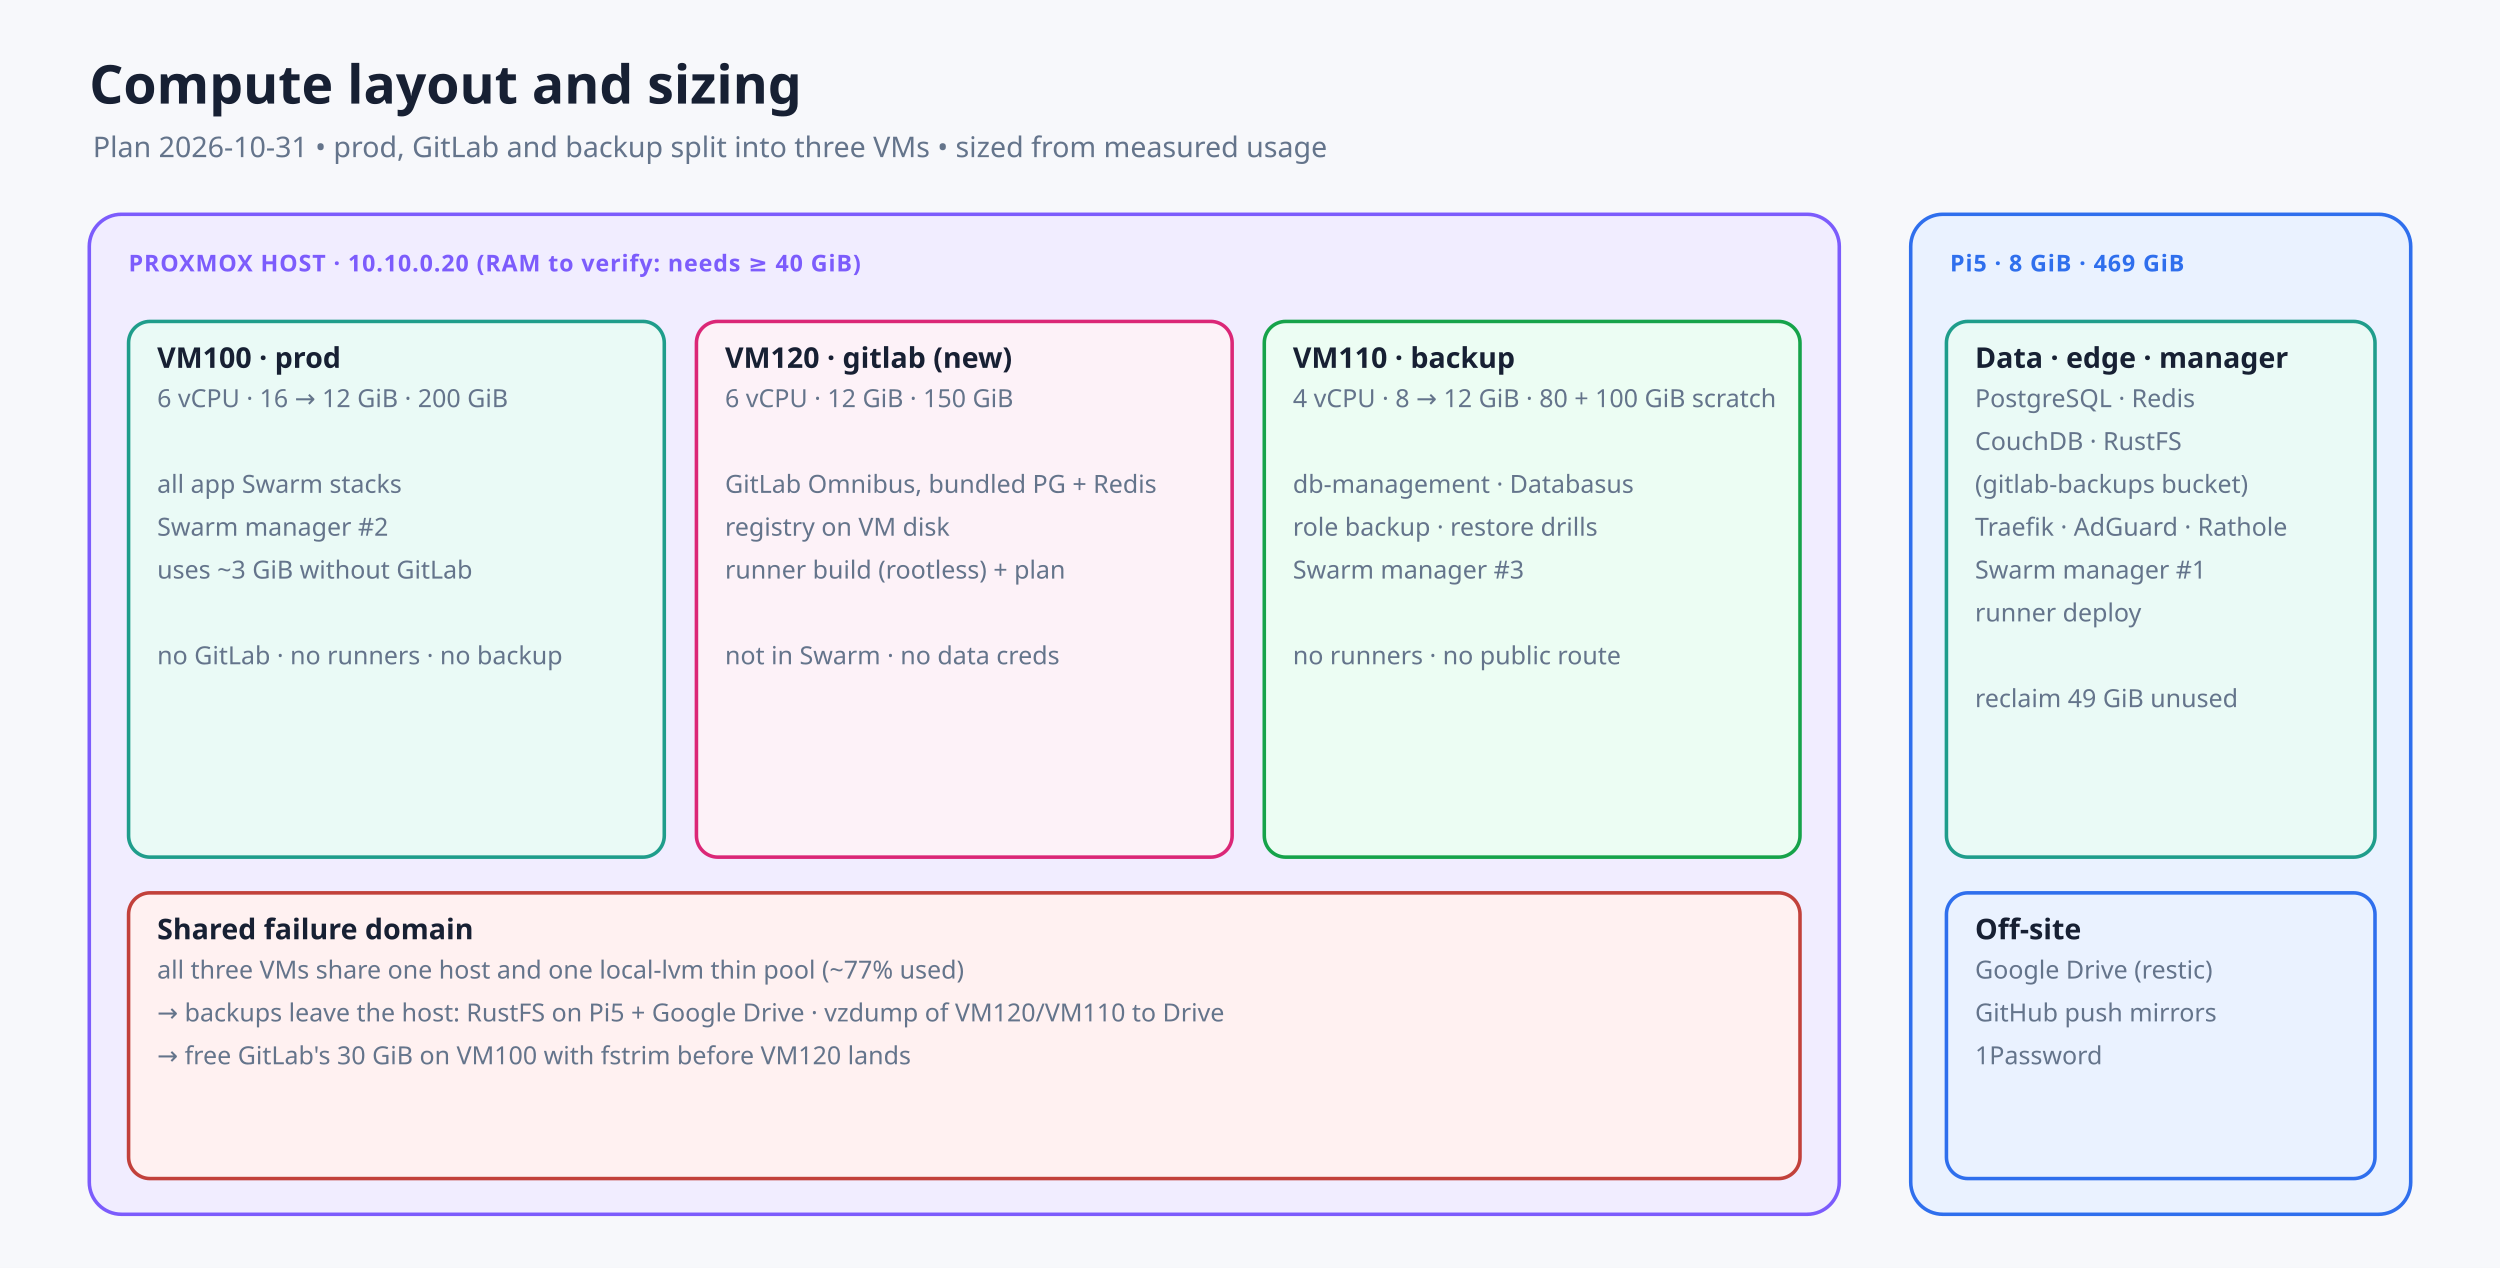
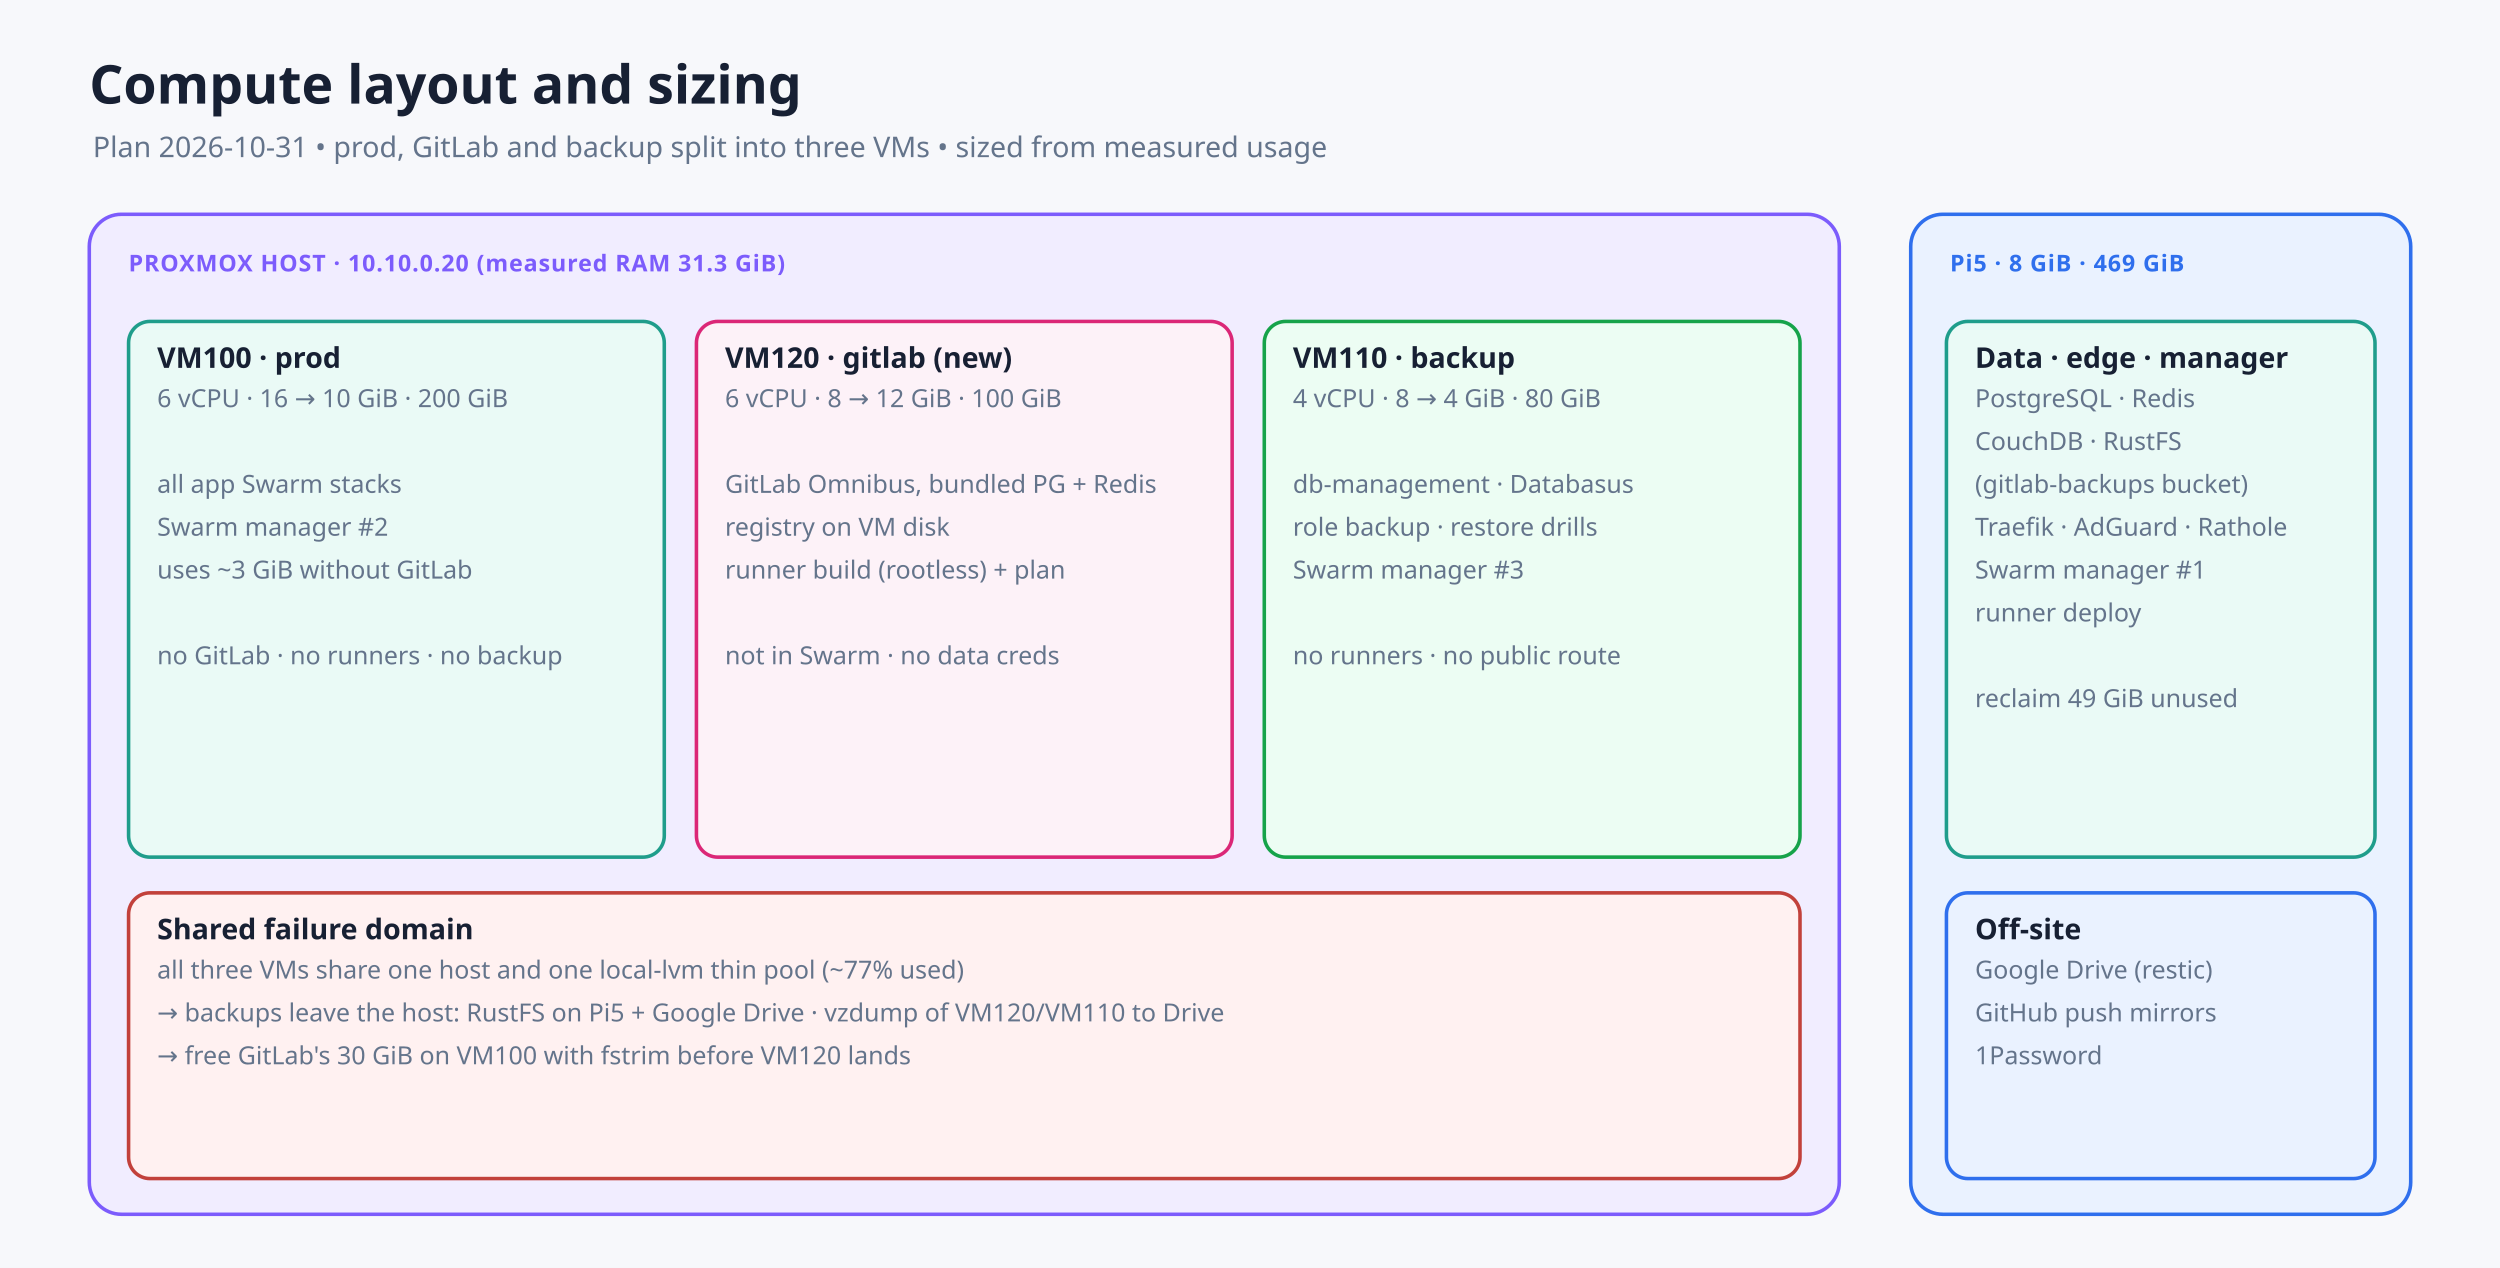
<svg xmlns="http://www.w3.org/2000/svg" width="1400" height="710" viewBox="0 0 1400 710" role="img" aria-labelledby="title desc">
  <defs>
    <marker id="a-blue" markerWidth="12" markerHeight="12" refX="10" refY="6" orient="auto" markerUnits="userSpaceOnUse">
      <path d="M0,0 L12,6 L0,12 Z" fill="#2f6fed" />
    </marker>
    <marker id="a-green" markerWidth="12" markerHeight="12" refX="10" refY="6" orient="auto" markerUnits="userSpaceOnUse">
      <path d="M0,0 L12,6 L0,12 Z" fill="#1f9d8b" />
    </marker>
    <marker id="a-ok" markerWidth="12" markerHeight="12" refX="10" refY="6" orient="auto" markerUnits="userSpaceOnUse">
      <path d="M0,0 L12,6 L0,12 Z" fill="#16a34a" />
    </marker>
    <marker id="a-red" markerWidth="12" markerHeight="12" refX="10" refY="6" orient="auto" markerUnits="userSpaceOnUse">
      <path d="M0,0 L12,6 L0,12 Z" fill="#c2413b" />
    </marker>
    <marker id="a-purple" markerWidth="12" markerHeight="12" refX="10" refY="6" orient="auto" markerUnits="userSpaceOnUse">
      <path d="M0,0 L12,6 L0,12 Z" fill="#7c5cfc" />
    </marker>
    <marker id="a-pink" markerWidth="12" markerHeight="12" refX="10" refY="6" orient="auto" markerUnits="userSpaceOnUse">
      <path d="M0,0 L12,6 L0,12 Z" fill="#db2777" />
    </marker>
    <marker id="a-muted" markerWidth="12" markerHeight="12" refX="10" refY="6" orient="auto" markerUnits="userSpaceOnUse">
      <path d="M0,0 L12,6 L0,12 Z" fill="#7b8798" />
    </marker>
    <style>
.bg{fill:#f7f8fb}.ink{fill:#172033}.muted{fill:#64748b}.white{fill:#fff}
.small{font:14px sans-serif}.tiny{font:12.5px sans-serif}.body{font:16px sans-serif}.bold{font:700 16px sans-serif}
.head{font:700 21px sans-serif}.title{font:700 30px sans-serif}.pill{font:700 13px sans-serif;letter-spacing:.5px}
.card{stroke-width:2}.edge{fill:#eaf2ff;stroke:#2f6fed}.data{fill:#eafaf6;stroke:#1f9d8b}
.compute{fill:#f1edff;stroke:#7c5cfc}.host{fill:#fff;stroke:#b8c2d1}.note{fill:#fff7e8;stroke:#d97706}
.retired{fill:#fff1f1;stroke:#c2413b}.ops{fill:#ecfdf3;stroke:#16a34a}.ctrl{fill:#fdf2f8;stroke:#db2777}
.flow{fill:none;stroke:#2f6fed;stroke-width:3.5;marker-end:url(#a-blue)}
.dflow{fill:none;stroke:#1f9d8b;stroke-width:3.5;marker-end:url(#a-green)}
.gflow{fill:none;stroke:#16a34a;stroke-width:3.5;marker-end:url(#a-ok)}
.rflow{fill:none;stroke:#c2413b;stroke-width:3;stroke-dasharray:8 7;marker-end:url(#a-red)}
.pflow{fill:none;stroke:#7c5cfc;stroke-width:3.5;marker-end:url(#a-purple)}
.kflow{fill:none;stroke:#db2777;stroke-width:3.5;marker-end:url(#a-pink)}
.dashed{fill:none;stroke:#7b8798;stroke-width:3;stroke-dasharray:9 8;marker-end:url(#a-muted)}
</style>
  </defs>
  <rect class="bg" width="1400" height="710" />
  <text class="title ink" x="50" y="58">Compute layout and sizing</text>
  <text class="body muted" x="52" y="88">Plan 2026-10-31 • prod, GitLab and backup split into three VMs • sized from measured usage</text>
  <rect class="compute card" x="50" y="120" width="980" height="560" rx="18" />
-   <text class="pill" x="72" y="152" fill="#7c5cfc">PROXMOX HOST · 10.10.0.20 (RAM to verify: needs ≥ 40 GiB)</text>
+   <text class="pill" x="72" y="152" fill="#7c5cfc">PROXMOX HOST · 10.10.0.20 (measured RAM 31.3 GiB)</text>
  <rect class="data card" x="72" y="180" width="300" height="300" rx="12" />
  <text class="bold ink" x="88" y="206">VM100 · prod</text>
-   <text class="small muted" x="88" y="228">6 vCPU · 16 → 12 GiB · 200 GiB</text>
+   <text class="small muted" x="88" y="228">6 vCPU · 16 → 10 GiB · 200 GiB</text>
  <text class="small muted" x="88" y="252" />
  <text class="small muted" x="88" y="276">all app Swarm stacks</text>
  <text class="small muted" x="88" y="300">Swarm manager #2</text>
  <text class="small muted" x="88" y="324">uses ~3 GiB without GitLab</text>
  <text class="small muted" x="88" y="348" />
  <text class="small muted" x="88" y="372">no GitLab · no runners · no backup</text>
  <rect class="ctrl card" x="390" y="180" width="300" height="300" rx="12" />
  <text class="bold ink" x="406" y="206">VM120 · gitlab (new)</text>
-   <text class="small muted" x="406" y="228">6 vCPU · 12 GiB · 150 GiB</text>
+   <text class="small muted" x="406" y="228">6 vCPU · 8 → 12 GiB · 100 GiB</text>
  <text class="small muted" x="406" y="252" />
  <text class="small muted" x="406" y="276">GitLab Omnibus, bundled PG + Redis</text>
  <text class="small muted" x="406" y="300">registry on VM disk</text>
  <text class="small muted" x="406" y="324">runner build (rootless) + plan</text>
  <text class="small muted" x="406" y="348" />
  <text class="small muted" x="406" y="372">not in Swarm · no data creds</text>
  <rect class="ops card" x="708" y="180" width="300" height="300" rx="12" />
  <text class="bold ink" x="724" y="206">VM110 · backup</text>
-   <text class="small muted" x="724" y="228">4 vCPU · 8 → 12 GiB · 80 + 100 GiB scratch</text>
+   <text class="small muted" x="724" y="228">4 vCPU · 8 → 4 GiB · 80 GiB</text>
  <text class="small muted" x="724" y="252" />
  <text class="small muted" x="724" y="276">db-management · Databasus</text>
  <text class="small muted" x="724" y="300">role backup · restore drills</text>
  <text class="small muted" x="724" y="324">Swarm manager #3</text>
  <text class="small muted" x="724" y="348" />
  <text class="small muted" x="724" y="372">no runners · no public route</text>
  <rect class="retired card" x="72" y="500" width="936" height="160" rx="12" />
  <text class="bold ink" x="88" y="526">Shared failure domain</text>
  <text class="small muted" x="88" y="548">all three VMs share one host and one local-lvm thin pool (~77% used)</text>
  <text class="small muted" x="88" y="572">→ backups leave the host: RustFS on Pi5 + Google Drive · vzdump of VM120/VM110 to Drive</text>
  <text class="small muted" x="88" y="596">→ free GitLab's 30 GiB on VM100 with fstrim before VM120 lands</text>
  <rect class="edge card" x="1070" y="120" width="280" height="560" rx="18" />
  <text class="pill" x="1092" y="152" fill="#2f6fed">Pi5 · 8 GiB · 469 GiB</text>
  <rect class="data card" x="1090" y="180" width="240" height="300" rx="12" />
  <text class="bold ink" x="1106" y="206">Data · edge · manager</text>
  <text class="small muted" x="1106" y="228">PostgreSQL · Redis</text>
  <text class="small muted" x="1106" y="252">CouchDB · RustFS</text>
  <text class="small muted" x="1106" y="276">  (gitlab-backups bucket)</text>
  <text class="small muted" x="1106" y="300">Traefik · AdGuard · Rathole</text>
  <text class="small muted" x="1106" y="324">Swarm manager #1</text>
  <text class="small muted" x="1106" y="348">runner deploy</text>
  <text class="small muted" x="1106" y="372" />
  <text class="small muted" x="1106" y="396">reclaim 49 GiB unused</text>
  <rect class="edge card" x="1090" y="500" width="240" height="160" rx="12" />
  <text class="bold ink" x="1106" y="526">Off-site</text>
  <text class="small muted" x="1106" y="548">Google Drive (restic)</text>
  <text class="small muted" x="1106" y="572">GitHub push mirrors</text>
  <text class="small muted" x="1106" y="596">1Password</text>
</svg>
